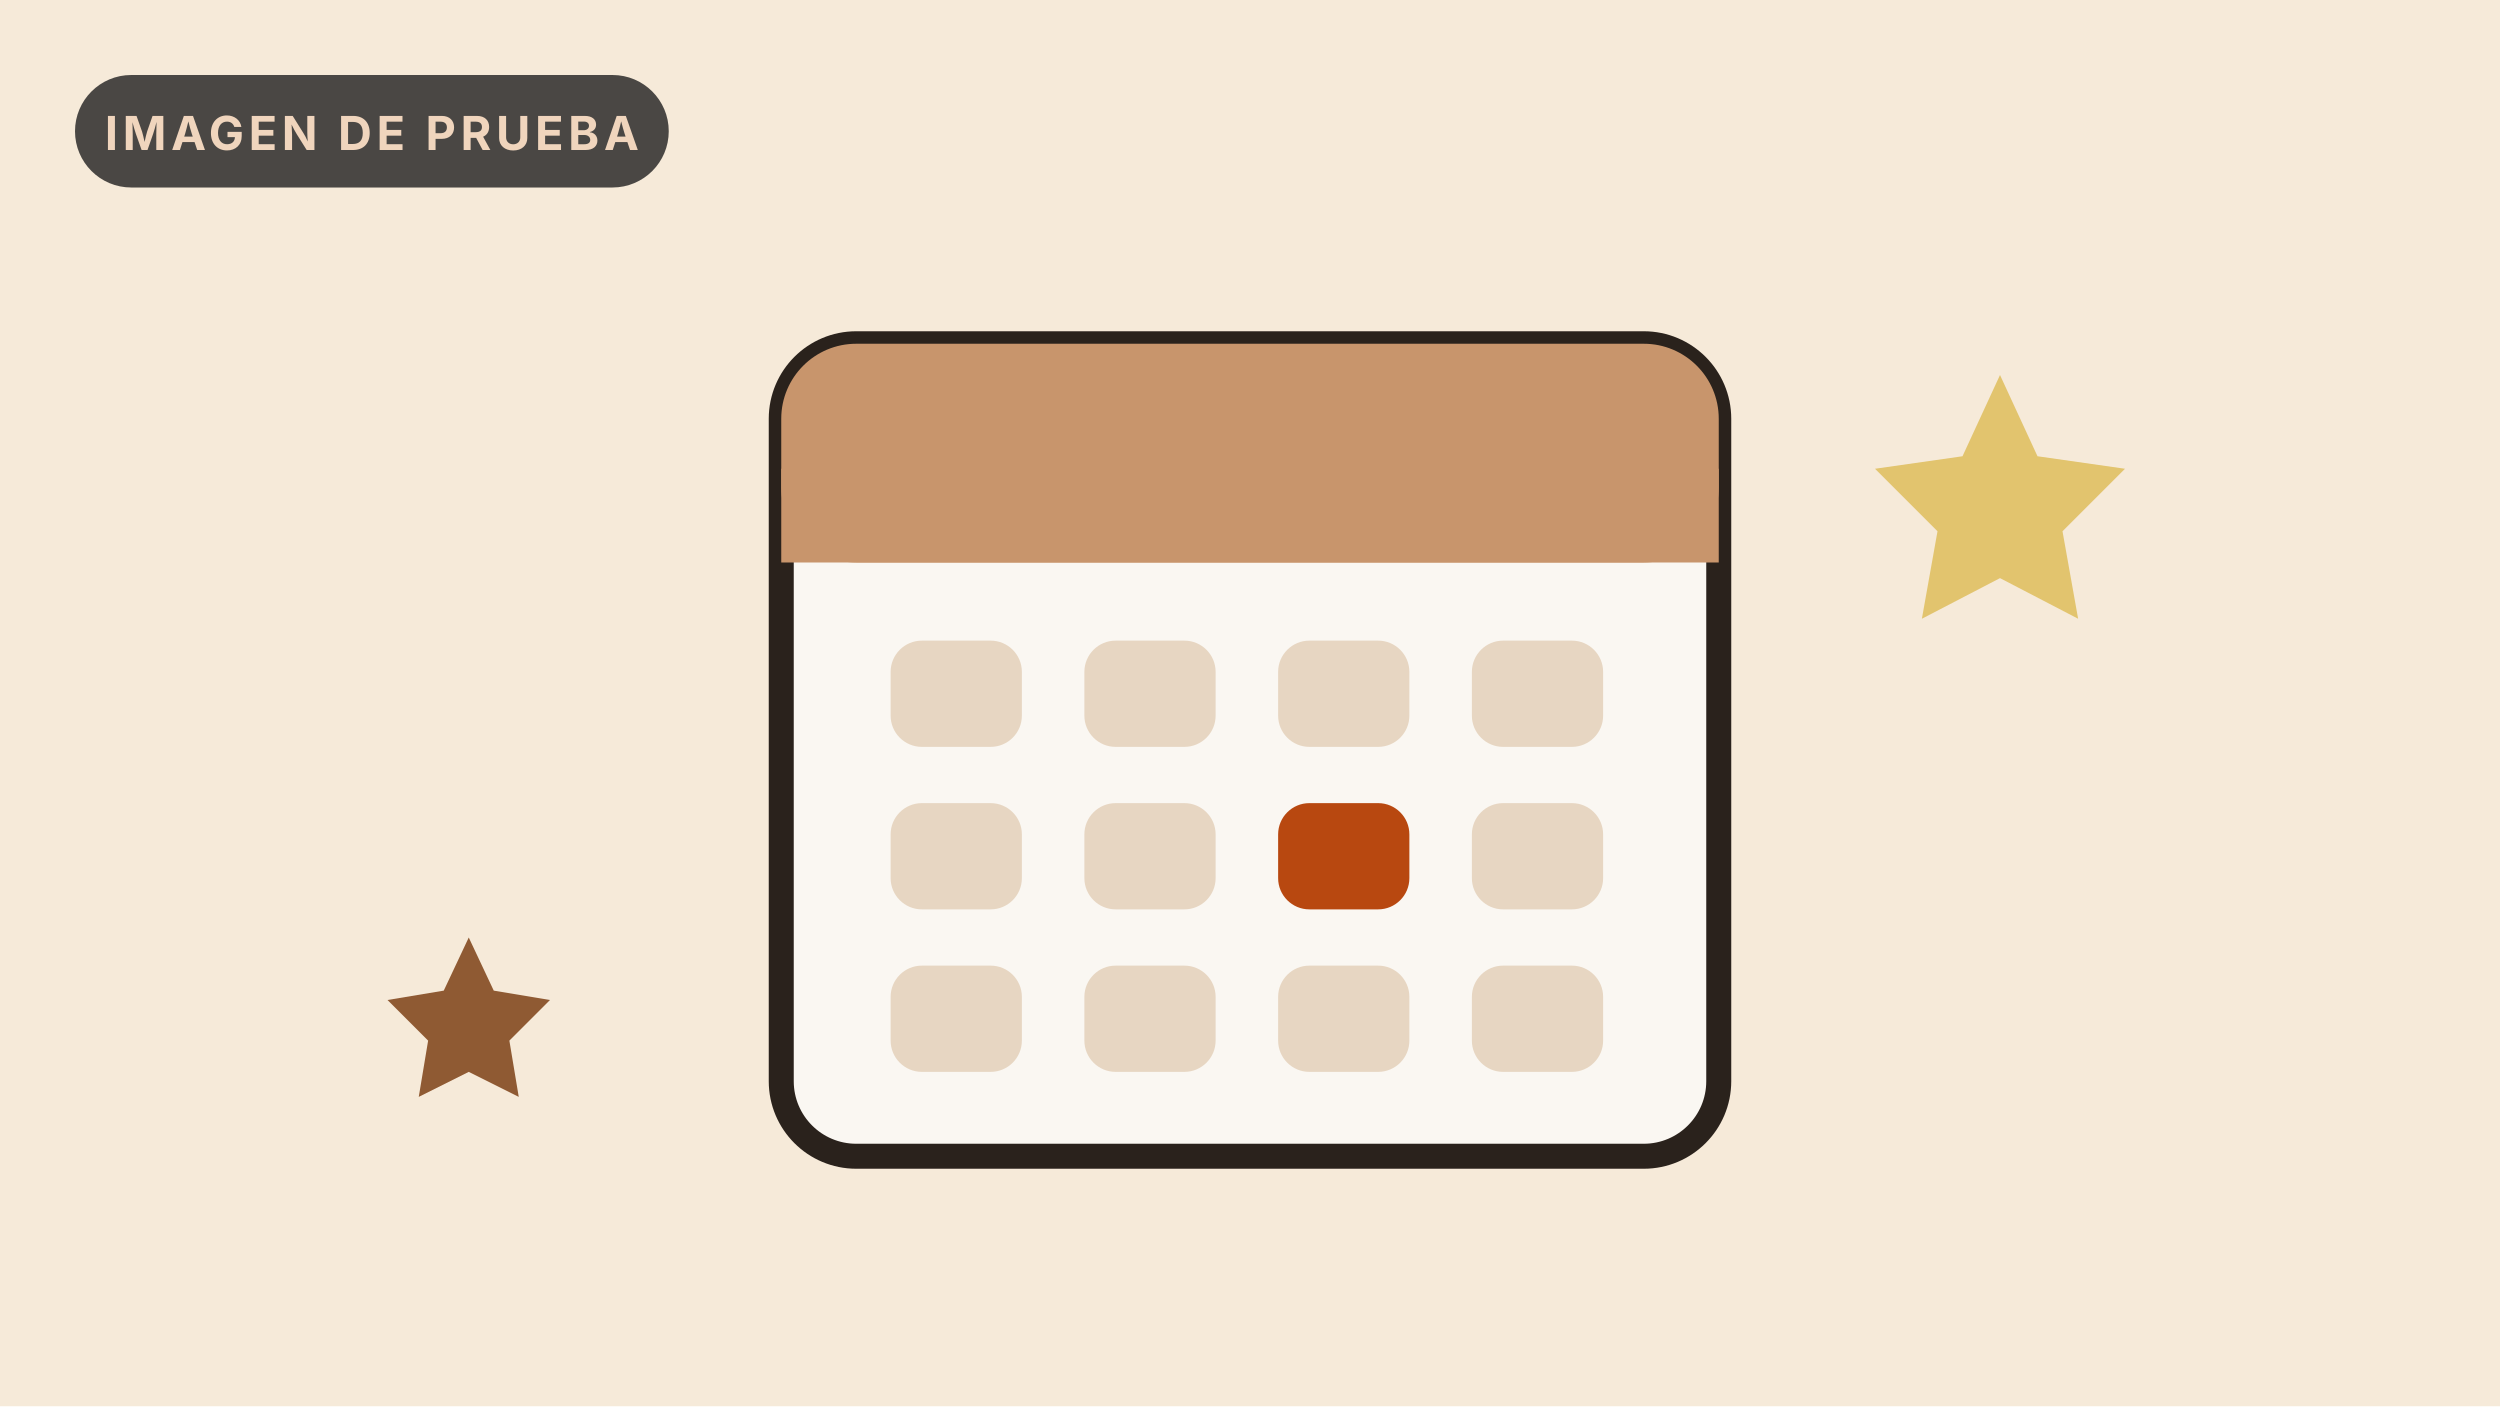
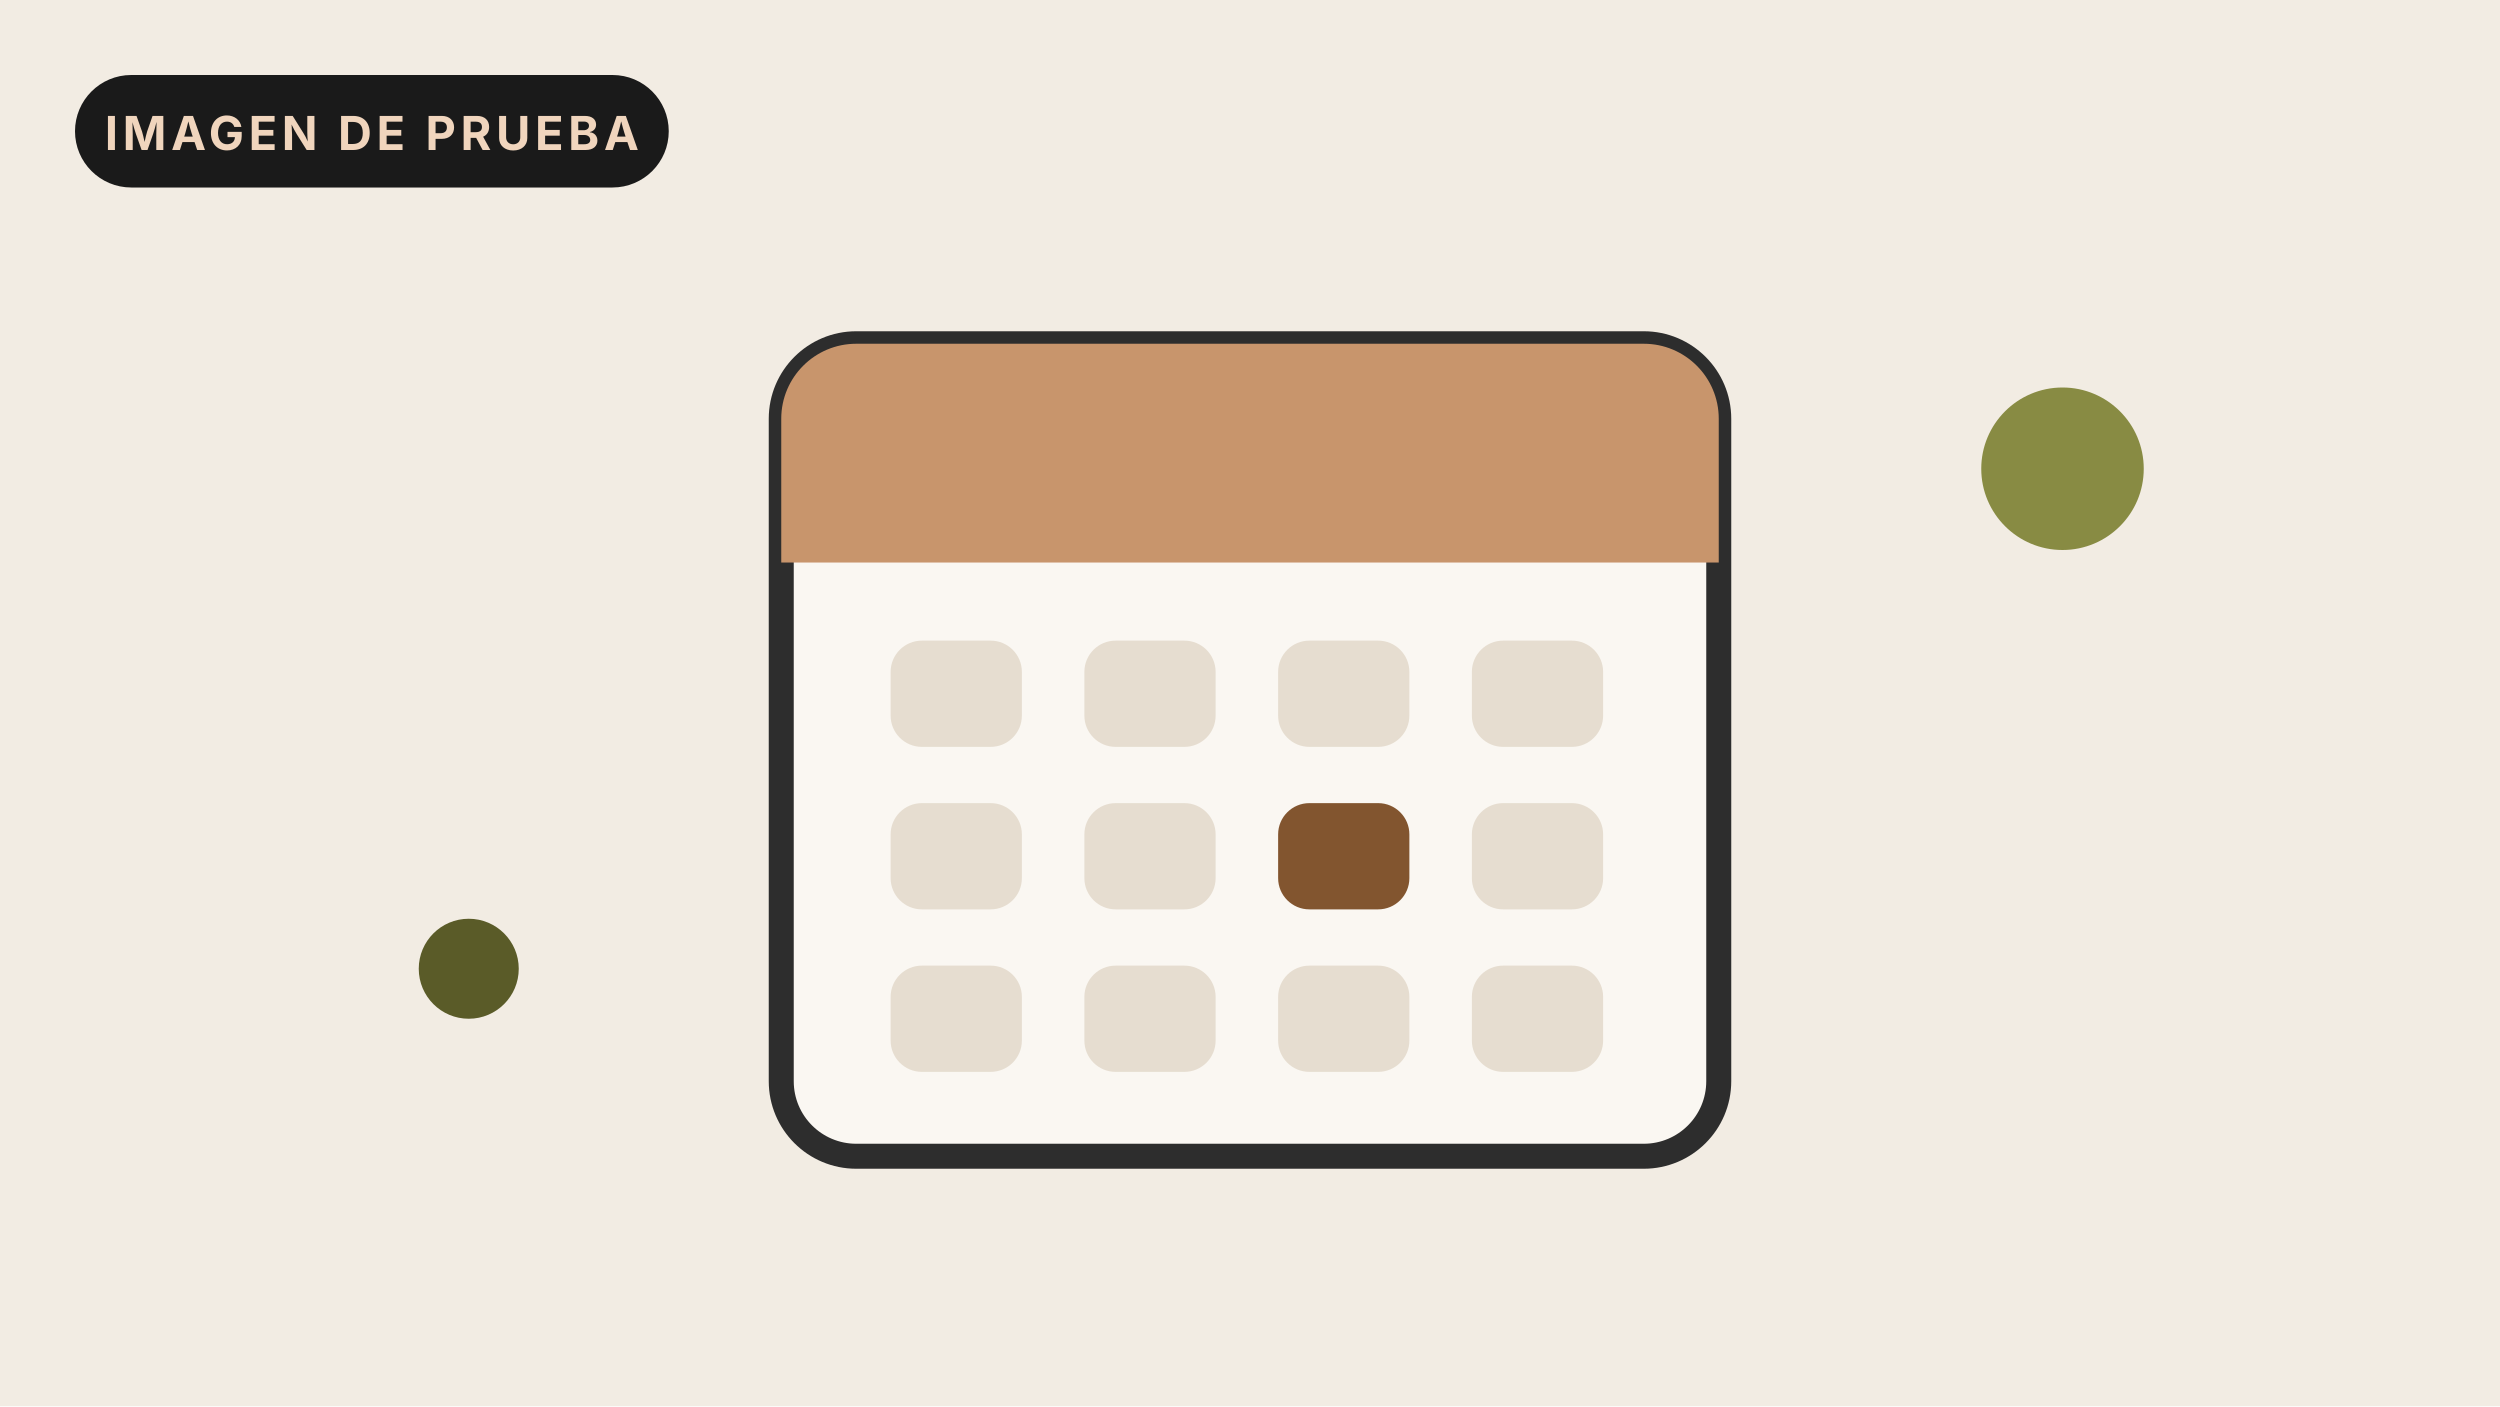
<svg xmlns="http://www.w3.org/2000/svg" viewBox="0 0 800 450" role="img" aria-labelledby="t">
-   <rect width="800" height="450" fill="#f6ead9" />
-   <rect x="250" y="110" width="300" height="260" rx="24" fill="#faf7f2" stroke="#2a221c" stroke-width="8" />
-   <rect x="250" y="110" width="300" height="70" rx="24" fill="#c8956c" />
-   <rect x="250" y="150" width="300" height="30" fill="#c8956c" />
-   <rect x="285" y="205" width="42" height="34" rx="10" fill="#e7d6c2" />
-   <rect x="347" y="205" width="42" height="34" rx="10" fill="#e7d6c2" />
-   <rect x="409" y="205" width="42" height="34" rx="10" fill="#e7d6c2" />
-   <rect x="471" y="205" width="42" height="34" rx="10" fill="#e7d6c2" />
-   <rect x="285" y="257" width="42" height="34" rx="10" fill="#e7d6c2" />
-   <rect x="347" y="257" width="42" height="34" rx="10" fill="#e7d6c2" />
-   <rect x="409" y="257" width="42" height="34" rx="10" fill="#b84810" />
-   <rect x="471" y="257" width="42" height="34" rx="10" fill="#e7d6c2" />
-   <rect x="285" y="309" width="42" height="34" rx="10" fill="#e7d6c2" />
-   <rect x="347" y="309" width="42" height="34" rx="10" fill="#e7d6c2" />
-   <rect x="409" y="309" width="42" height="34" rx="10" fill="#e7d6c2" />
-   <rect x="471" y="309" width="42" height="34" rx="10" fill="#e7d6c2" />
-   <path d="M640 120 l12 26 28 4 -20 20 5 28 -25 -13 -25 13 5 -28 -20 -20 28 -4z" fill="#e2c46e" />
-   <path d="M150 300 l8 17 18 3 -13 13 3 18 -16 -8 -16 8 3 -18 -13 -13 18 -3z" fill="#8f5a33" />
-   <rect x="24" y="24" width="190" height="36" rx="18" fill="#1a1a1a" opacity=".78" />
+   <rect width="800" height="450" fill="#f2ece3" />
+   <rect x="250" y="110" width="300" height="260" rx="24" fill="#faf7f2" stroke="#2d2d2d" stroke-width="8" />
+   <path d="M250 180 V134 a24 24 0 0 1 24 -24 H526 a24 24 0 0 1 24 24 V180Z" fill="#c8956c" />
+   <rect x="285" y="205" width="42" height="34" rx="10" fill="#e6ddd0" />
+   <rect x="347" y="205" width="42" height="34" rx="10" fill="#e6ddd0" />
+   <rect x="409" y="205" width="42" height="34" rx="10" fill="#e6ddd0" />
+   <rect x="471" y="205" width="42" height="34" rx="10" fill="#e6ddd0" />
+   <rect x="285" y="257" width="42" height="34" rx="10" fill="#e6ddd0" />
+   <rect x="347" y="257" width="42" height="34" rx="10" fill="#e6ddd0" />
+   <rect x="409" y="257" width="42" height="34" rx="10" fill="#82552f" />
+   <rect x="471" y="257" width="42" height="34" rx="10" fill="#e6ddd0" />
+   <rect x="285" y="309" width="42" height="34" rx="10" fill="#e6ddd0" />
+   <rect x="347" y="309" width="42" height="34" rx="10" fill="#e6ddd0" />
+   <rect x="409" y="309" width="42" height="34" rx="10" fill="#e6ddd0" />
+   <rect x="471" y="309" width="42" height="34" rx="10" fill="#e6ddd0" />
+   <circle cx="660" cy="150" r="26" fill="#888B43" />
+   <circle cx="150" cy="310" r="16" fill="#5A5B28" />
+   <rect x="24" y="24" width="190" height="36" rx="18" fill="#1a1a1a" />
  <text x="119" y="48" text-anchor="middle" font-family="Inter,Arial,sans-serif" font-size="15" font-weight="700" letter-spacing="1.5" fill="#f0d5bd">IMAGEN DE PRUEBA</text>
</svg>
